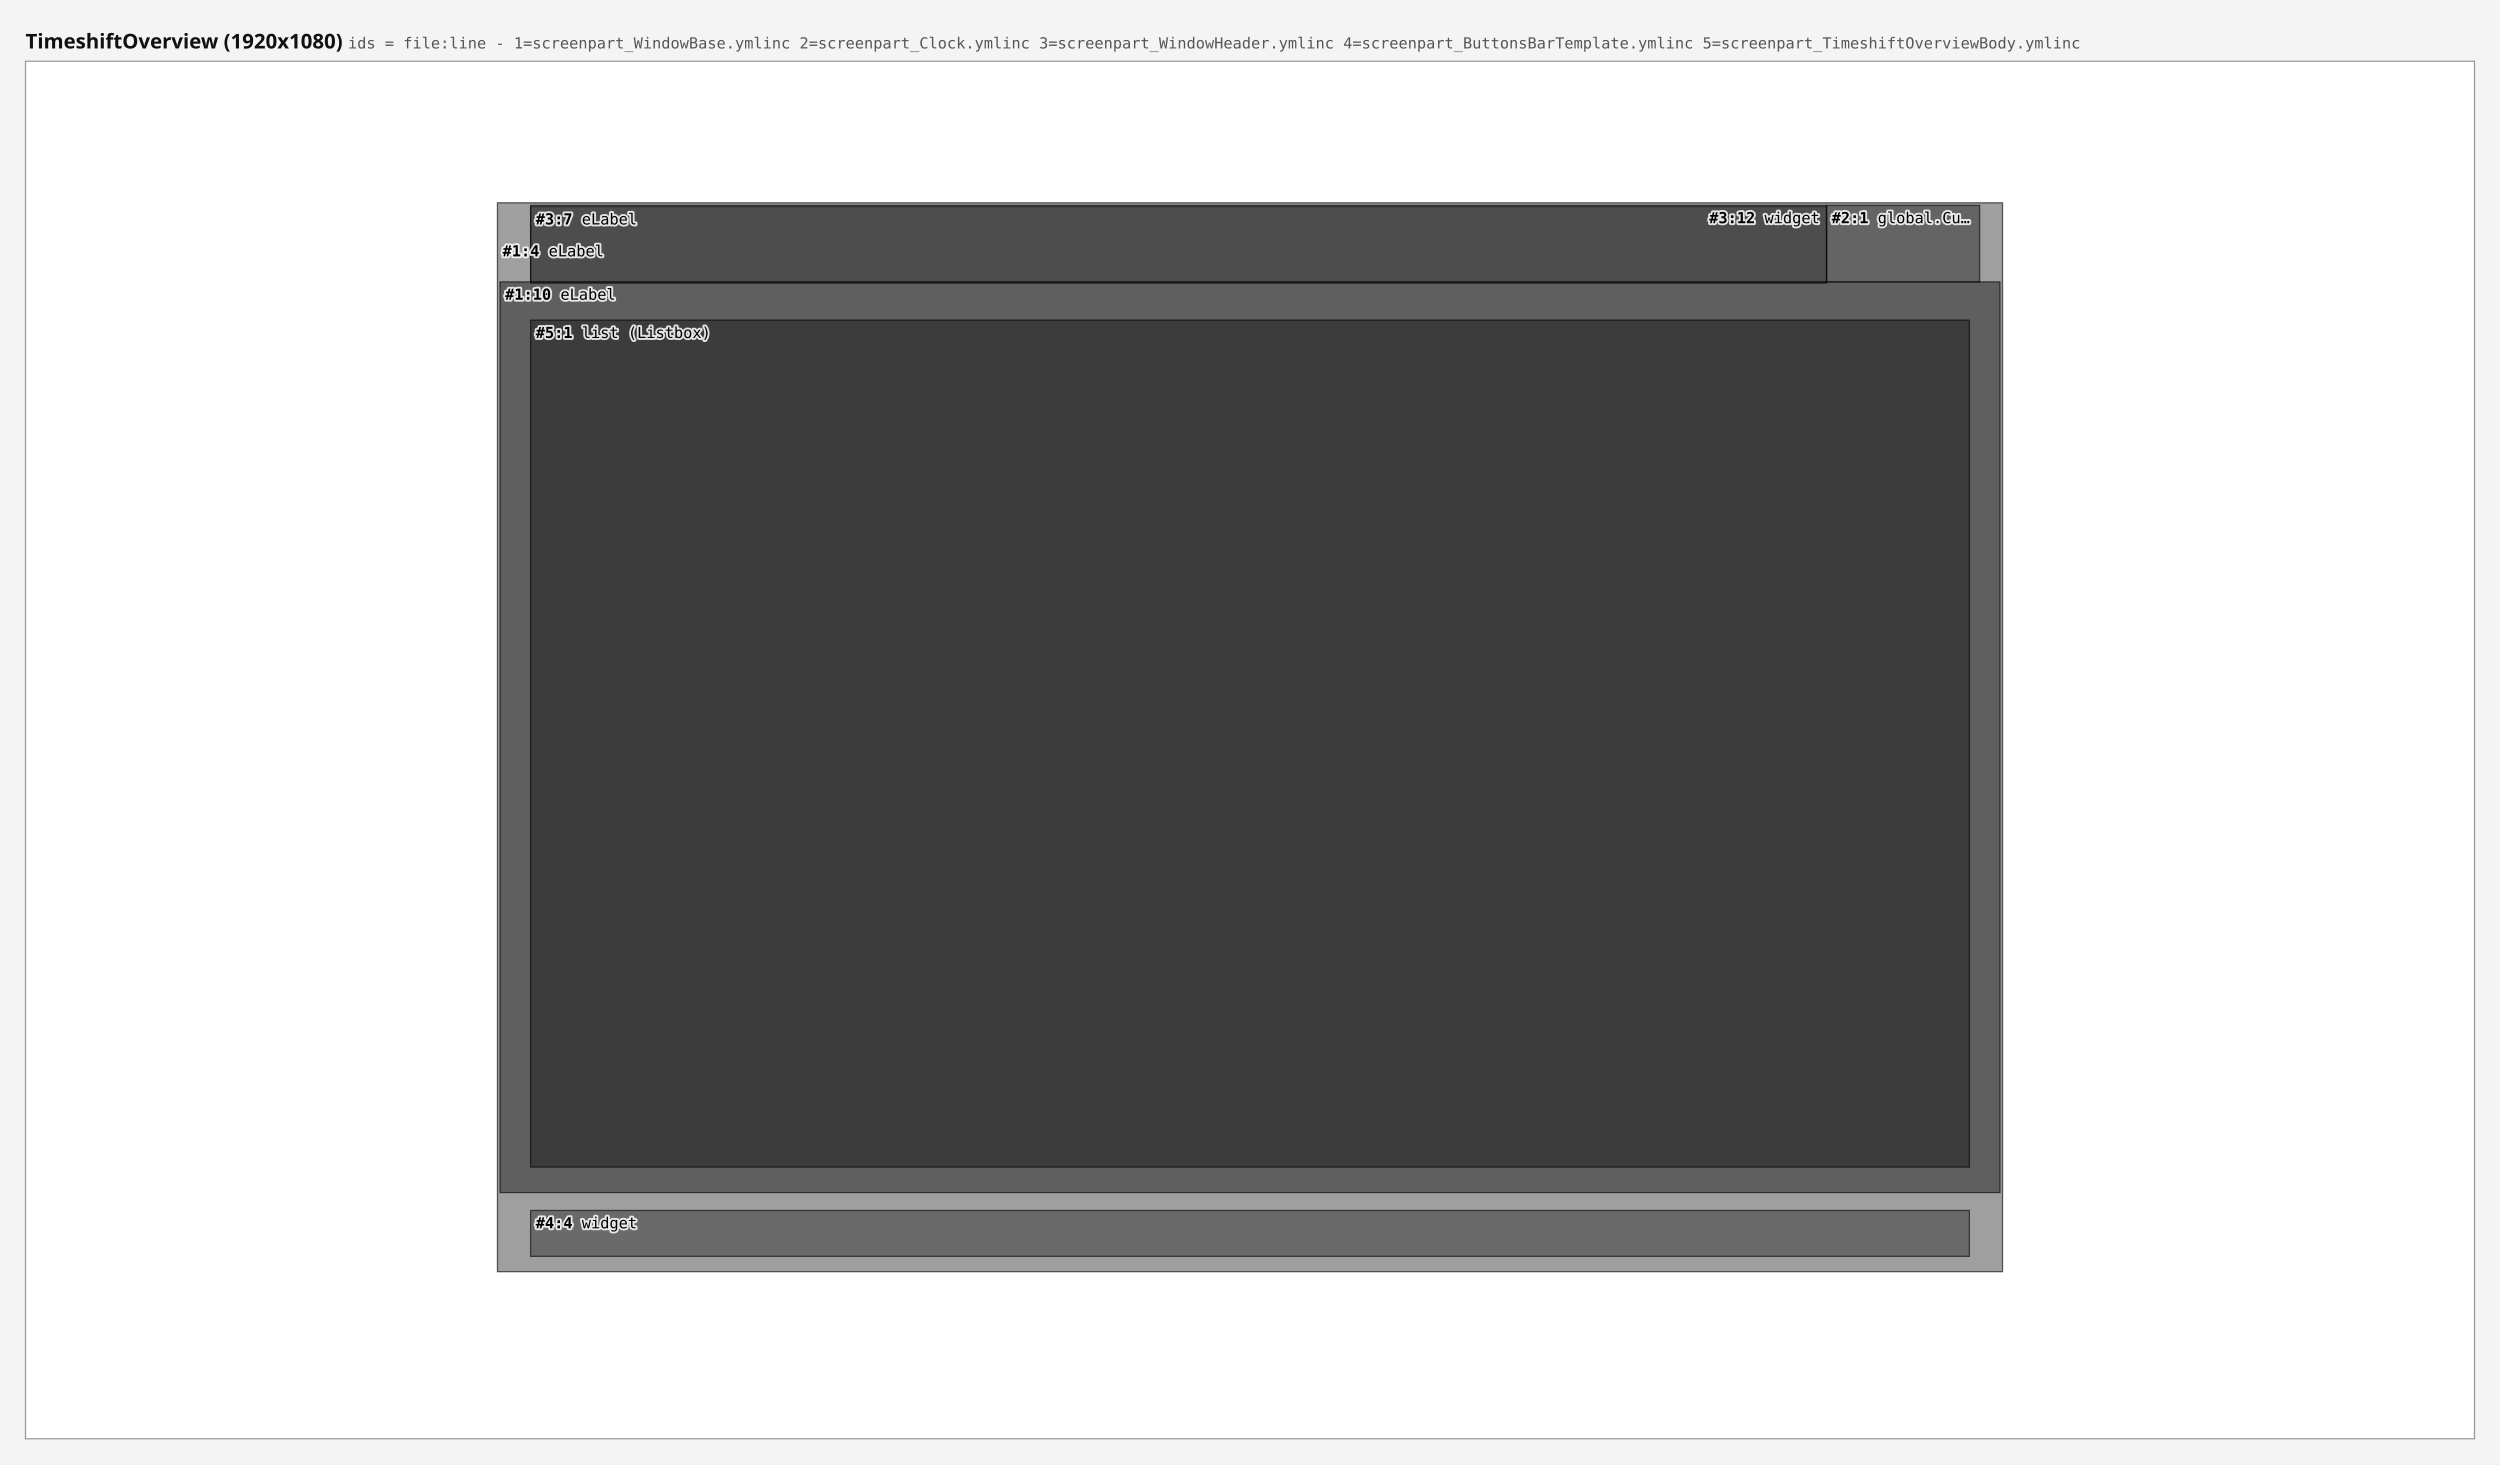
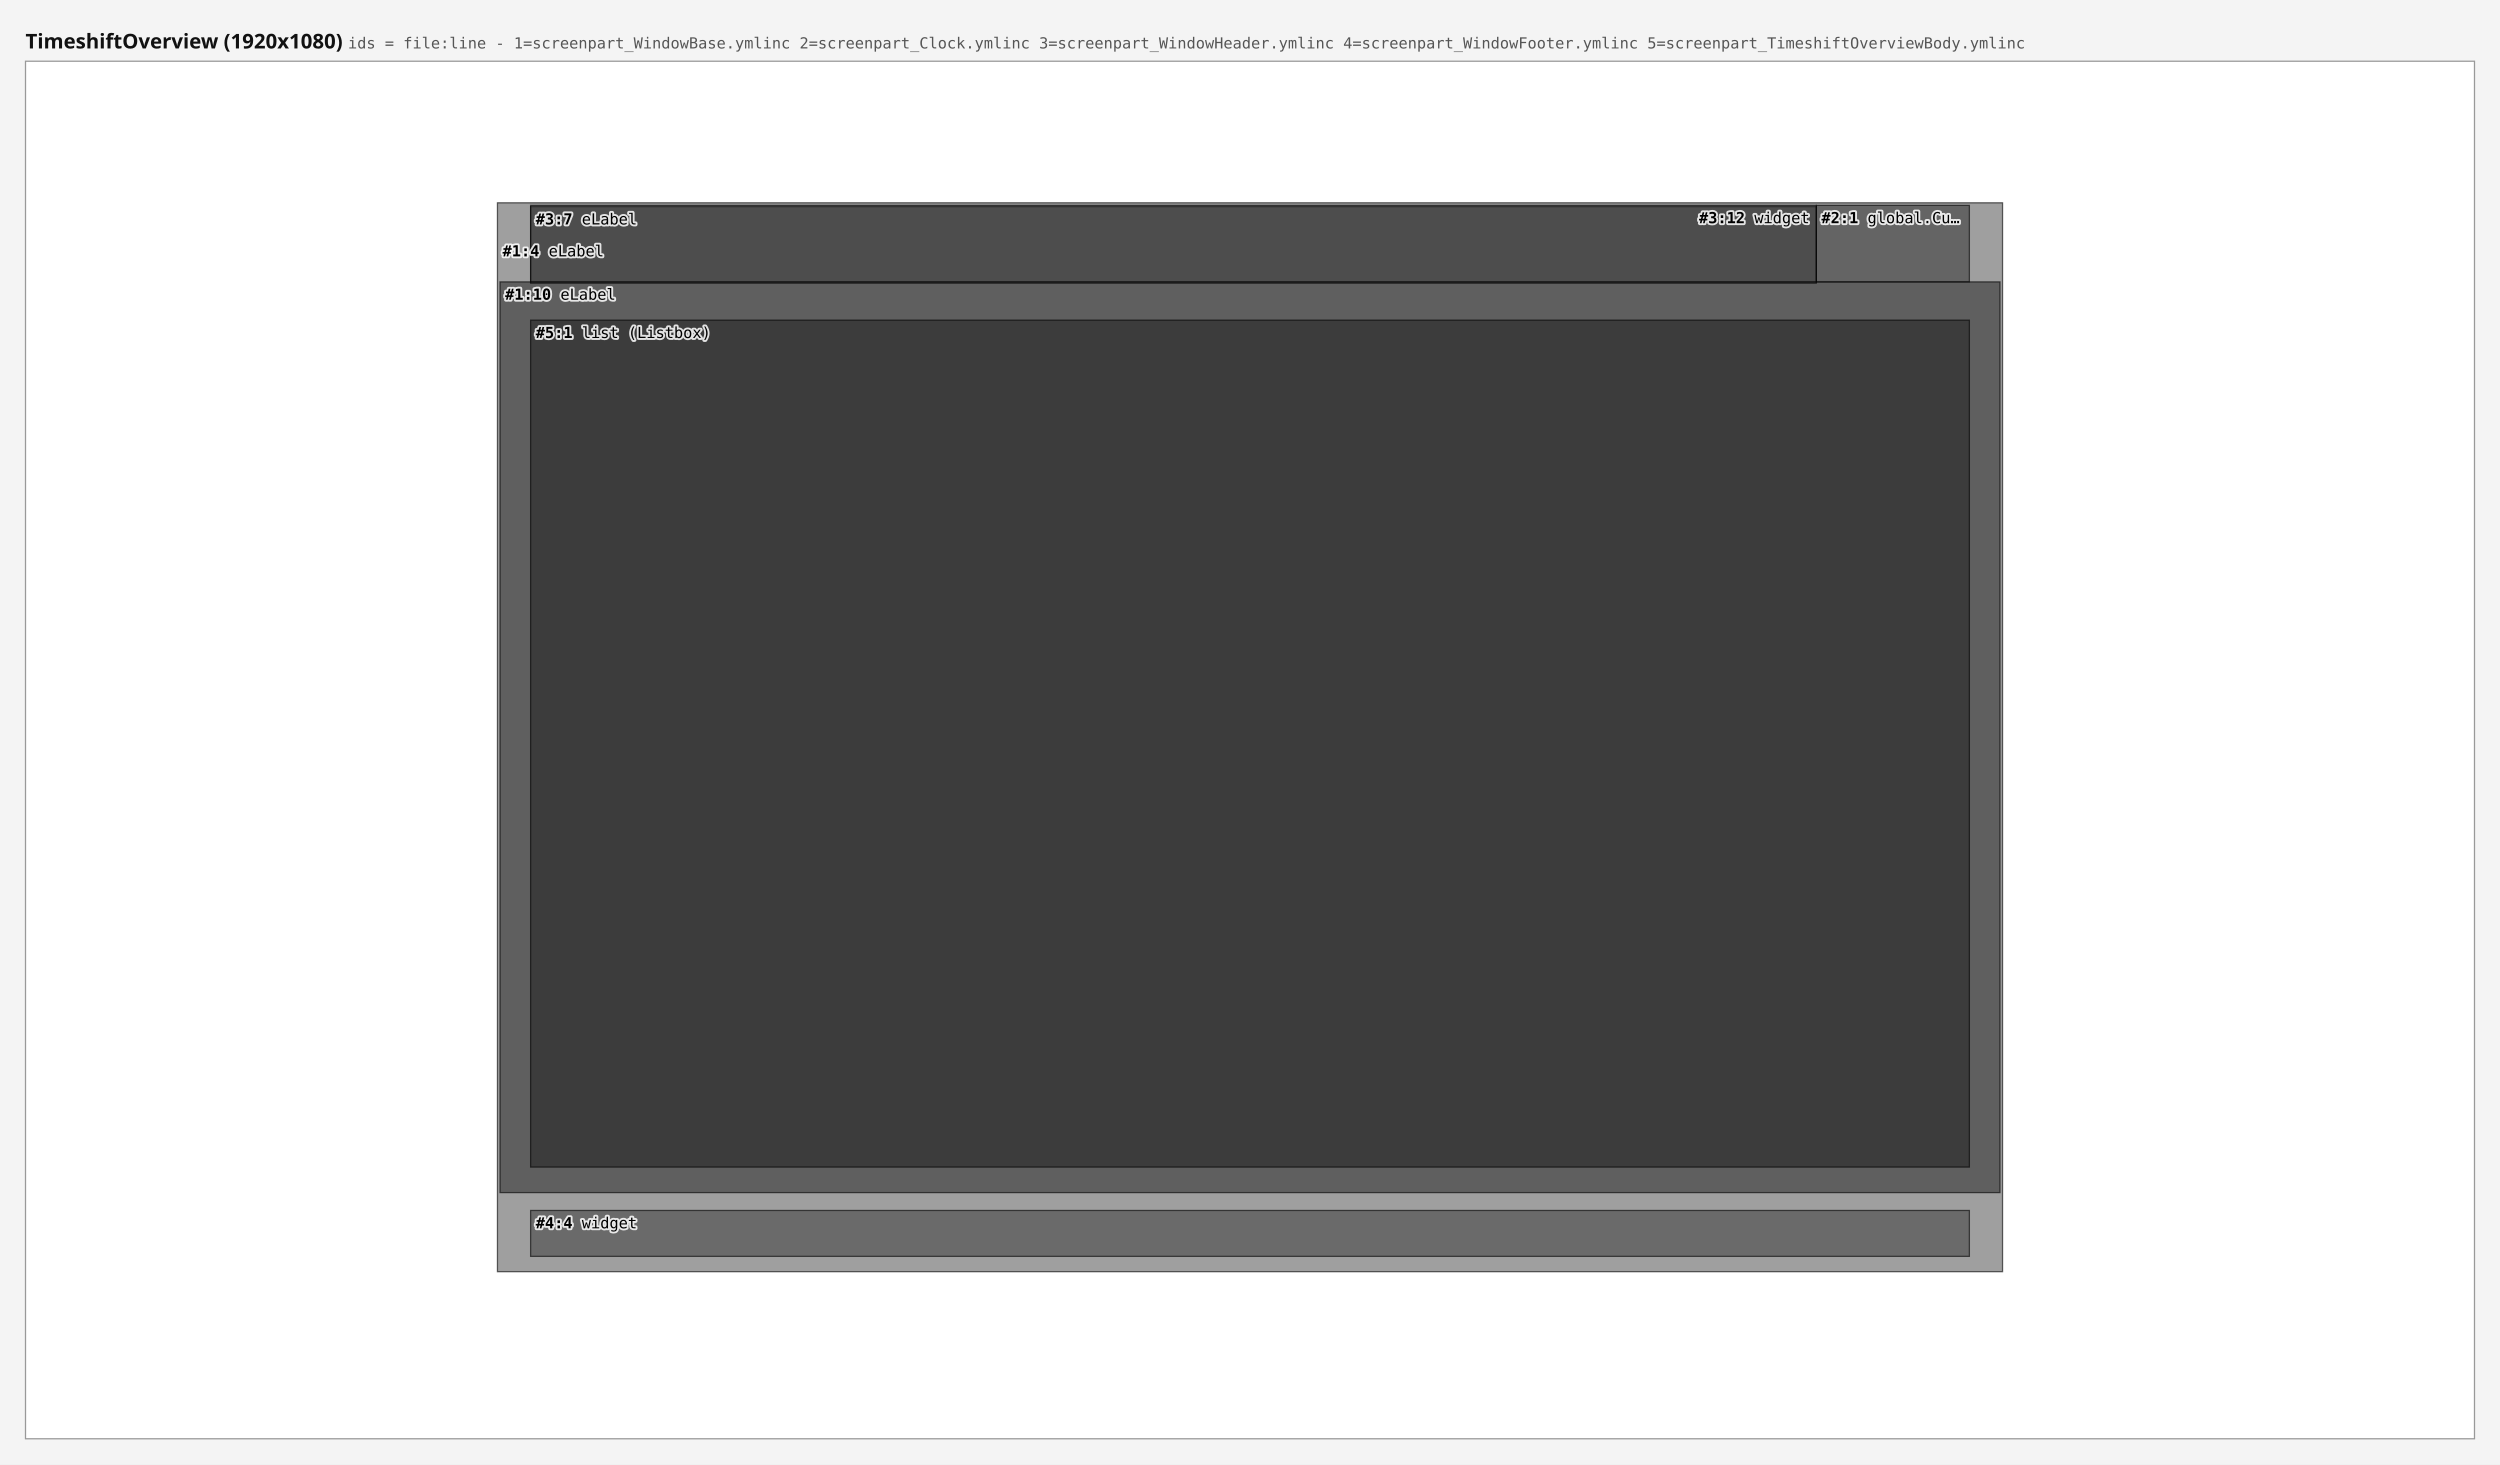
<svg xmlns="http://www.w3.org/2000/svg" width="1960" height="1148" viewBox="0 0 1960 1148">
  <rect x="0" y="0" width="1960" height="1148" fill="#f4f4f4" />
-   <text x="20" y="38" font-family="sans-serif" font-size="16" font-weight="bold" fill="#111111">TimeshiftOverview (1920x1080) <tspan font-family="monospace" font-size="12" font-weight="normal" fill="#555555">ids = file:line - 1=screenpart_WindowBase.ymlinc  2=screenpart_Clock.ymlinc  3=screenpart_WindowHeader.ymlinc  4=screenpart_ButtonsBarTemplate.ymlinc  5=screenpart_TimeshiftOverviewBody.ymlinc</tspan>
+   <text x="20" y="38" font-family="sans-serif" font-size="16" font-weight="bold" fill="#111111">TimeshiftOverview (1920x1080) <tspan font-family="monospace" font-size="12" font-weight="normal" fill="#555555">ids = file:line - 1=screenpart_WindowBase.ymlinc  2=screenpart_Clock.ymlinc  3=screenpart_WindowHeader.ymlinc  4=screenpart_WindowFooter.ymlinc  5=screenpart_TimeshiftOverviewBody.ymlinc</tspan>
  </text>
  <g data-screen="0" transform="translate(20,48)">
    <rect x="0" y="0" width="1920" height="1080" fill="#ffffff" stroke="#999999" stroke-width="1" />
    <rect data-ref="0:0" data-src="screenpart_WindowBase.ymlinc:4" x="370" y="111" width="1180" height="838" fill="#2c2c2c" fill-opacity="0.45" stroke="#000000" stroke-opacity="0.6" stroke-width="1" />
    <rect data-ref="0:1" data-src="screenpart_WindowBase.ymlinc:10" x="372" y="173" width="1176" height="714" fill="#121212" fill-opacity="0.45" stroke="#000000" stroke-opacity="0.6" stroke-width="1" />
    <rect data-ref="0:6" data-src="screenpart_TimeshiftOverviewBody.ymlinc:1" x="396" y="203" width="1128" height="664" fill="#121212" fill-opacity="0.45" stroke="#000000" stroke-opacity="0.6" stroke-width="1" />
-     <rect data-ref="0:5" data-src="screenpart_ButtonsBarTemplate.ymlinc:4" x="396" y="901" width="1128" height="36" fill="#2c2c2c" fill-opacity="0.45" stroke="#000000" stroke-opacity="0.6" stroke-width="1" />
-     <rect data-ref="0:3" data-src="screenpart_WindowHeader.ymlinc:7" x="396" y="114" width="1016" height="60" fill="#2c2c2c" fill-opacity="0.45" stroke="#000000" stroke-opacity="0.6" stroke-width="1" />
-     <rect data-ref="0:2" data-src="screenpart_Clock.ymlinc:1" x="1412" y="113" width="120" height="60" fill="#1d1d1d" fill-opacity="0.45" stroke="#000000" stroke-opacity="0.6" stroke-width="1" />
-     <rect data-ref="0:4" data-src="screenpart_WindowHeader.ymlinc:12" x="396" y="113" width="1016" height="60" fill="#2c2c2c" fill-opacity="0.45" stroke="#000000" stroke-opacity="0.6" stroke-width="1" />
+     <rect data-ref="0:5" data-src="screenpart_WindowFooter.ymlinc:4" x="396" y="901" width="1128" height="36" fill="#2c2c2c" fill-opacity="0.45" stroke="#000000" stroke-opacity="0.6" stroke-width="1" />
+     <rect data-ref="0:3" data-src="screenpart_WindowHeader.ymlinc:7" x="396" y="114" width="1008" height="60" fill="#2c2c2c" fill-opacity="0.45" stroke="#000000" stroke-opacity="0.6" stroke-width="1" />
+     <rect data-ref="0:2" data-src="screenpart_Clock.ymlinc:1" x="1404" y="113" width="120" height="60" fill="#1d1d1d" fill-opacity="0.45" stroke="#000000" stroke-opacity="0.6" stroke-width="1" />
+     <rect data-ref="0:4" data-src="screenpart_WindowHeader.ymlinc:12" x="396" y="113" width="1008" height="60" fill="#2c2c2c" fill-opacity="0.45" stroke="#000000" stroke-opacity="0.6" stroke-width="1" />
    <g pointer-events="none" font-family="monospace" font-size="12" fill="#000000" stroke="#ffffff" stroke-width="3" stroke-opacity="0.85" stroke-linejoin="round" paint-order="stroke">
      <text x="374" y="153">
        <tspan font-weight="bold">#1:4</tspan> eLabel</text>
      <text x="376" y="187">
        <tspan font-weight="bold">#1:10</tspan> eLabel</text>
      <text x="400" y="217">
        <tspan font-weight="bold">#5:1</tspan> list (Listbox)</text>
      <text x="400" y="915">
        <tspan font-weight="bold">#4:4</tspan> widget</text>
      <text x="400" y="128">
        <tspan font-weight="bold">#3:7</tspan> eLabel</text>
-       <text x="1416" y="127">
+       <text x="1408" y="127">
        <tspan font-weight="bold">#2:1</tspan> global.Cu…</text>
-       <text x="1320" y="127">
+       <text x="1312" y="127">
        <tspan font-weight="bold">#3:12</tspan> widget</text>
    </g>
  </g>
</svg>
